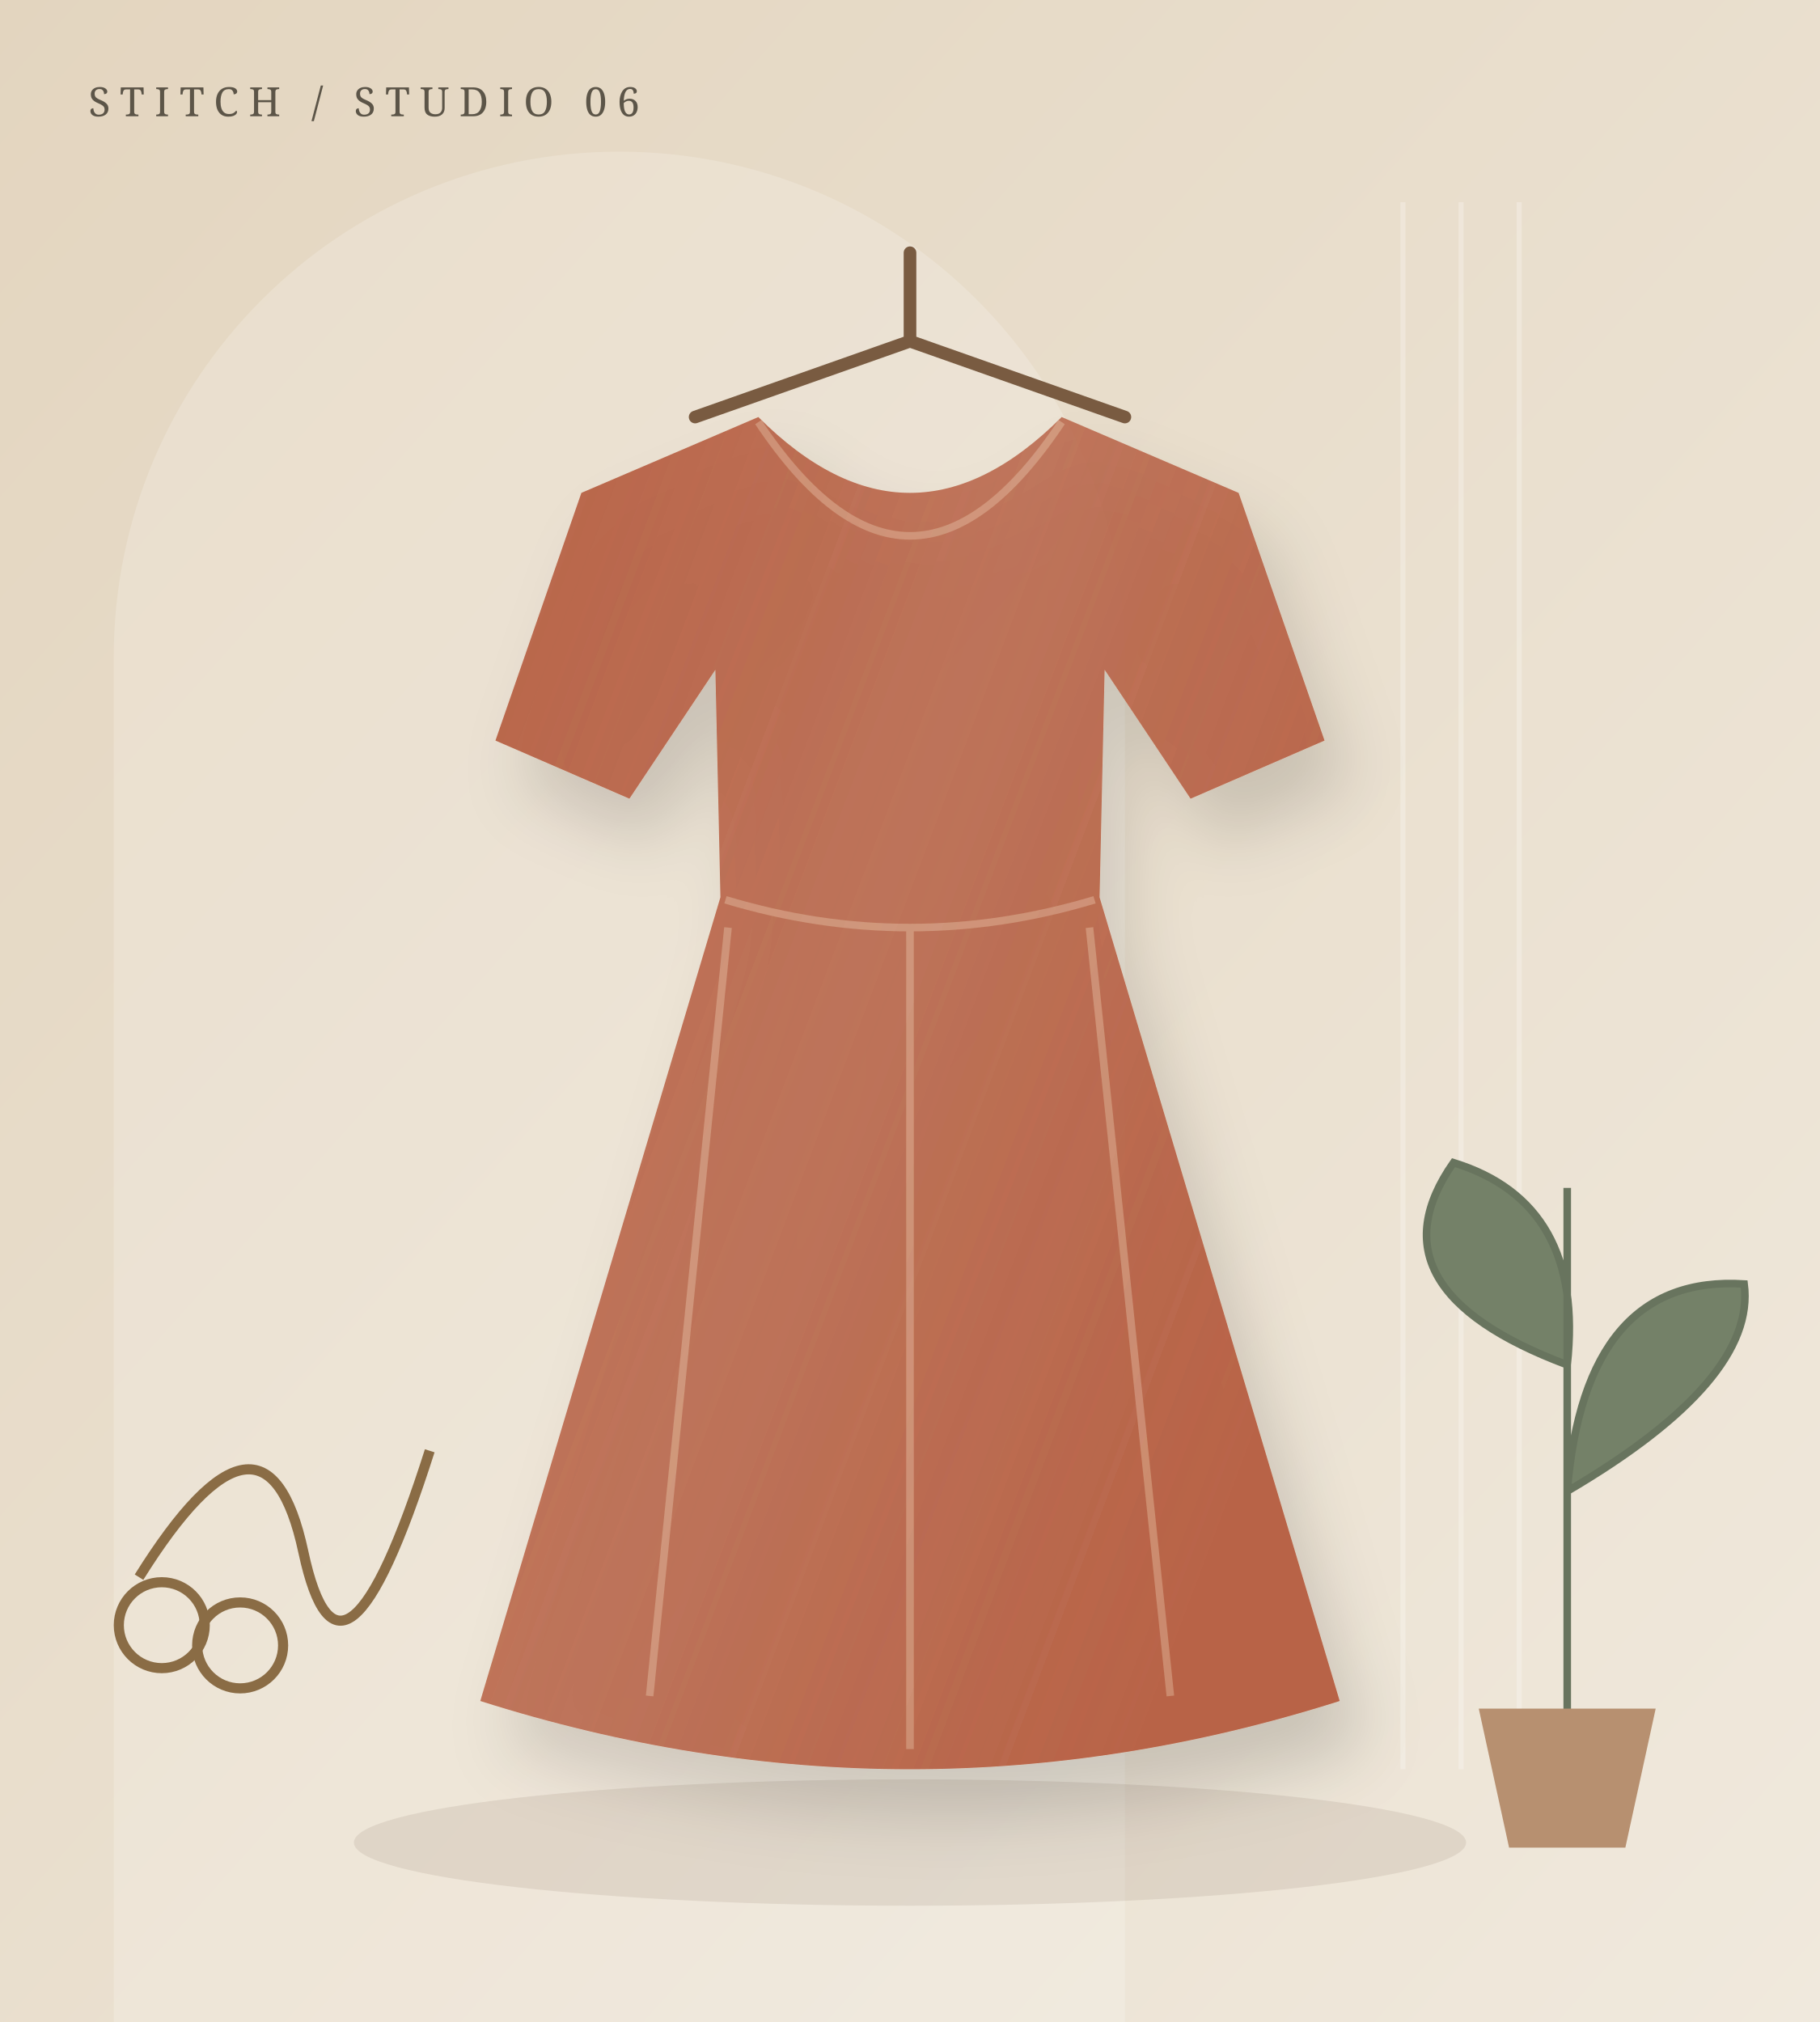
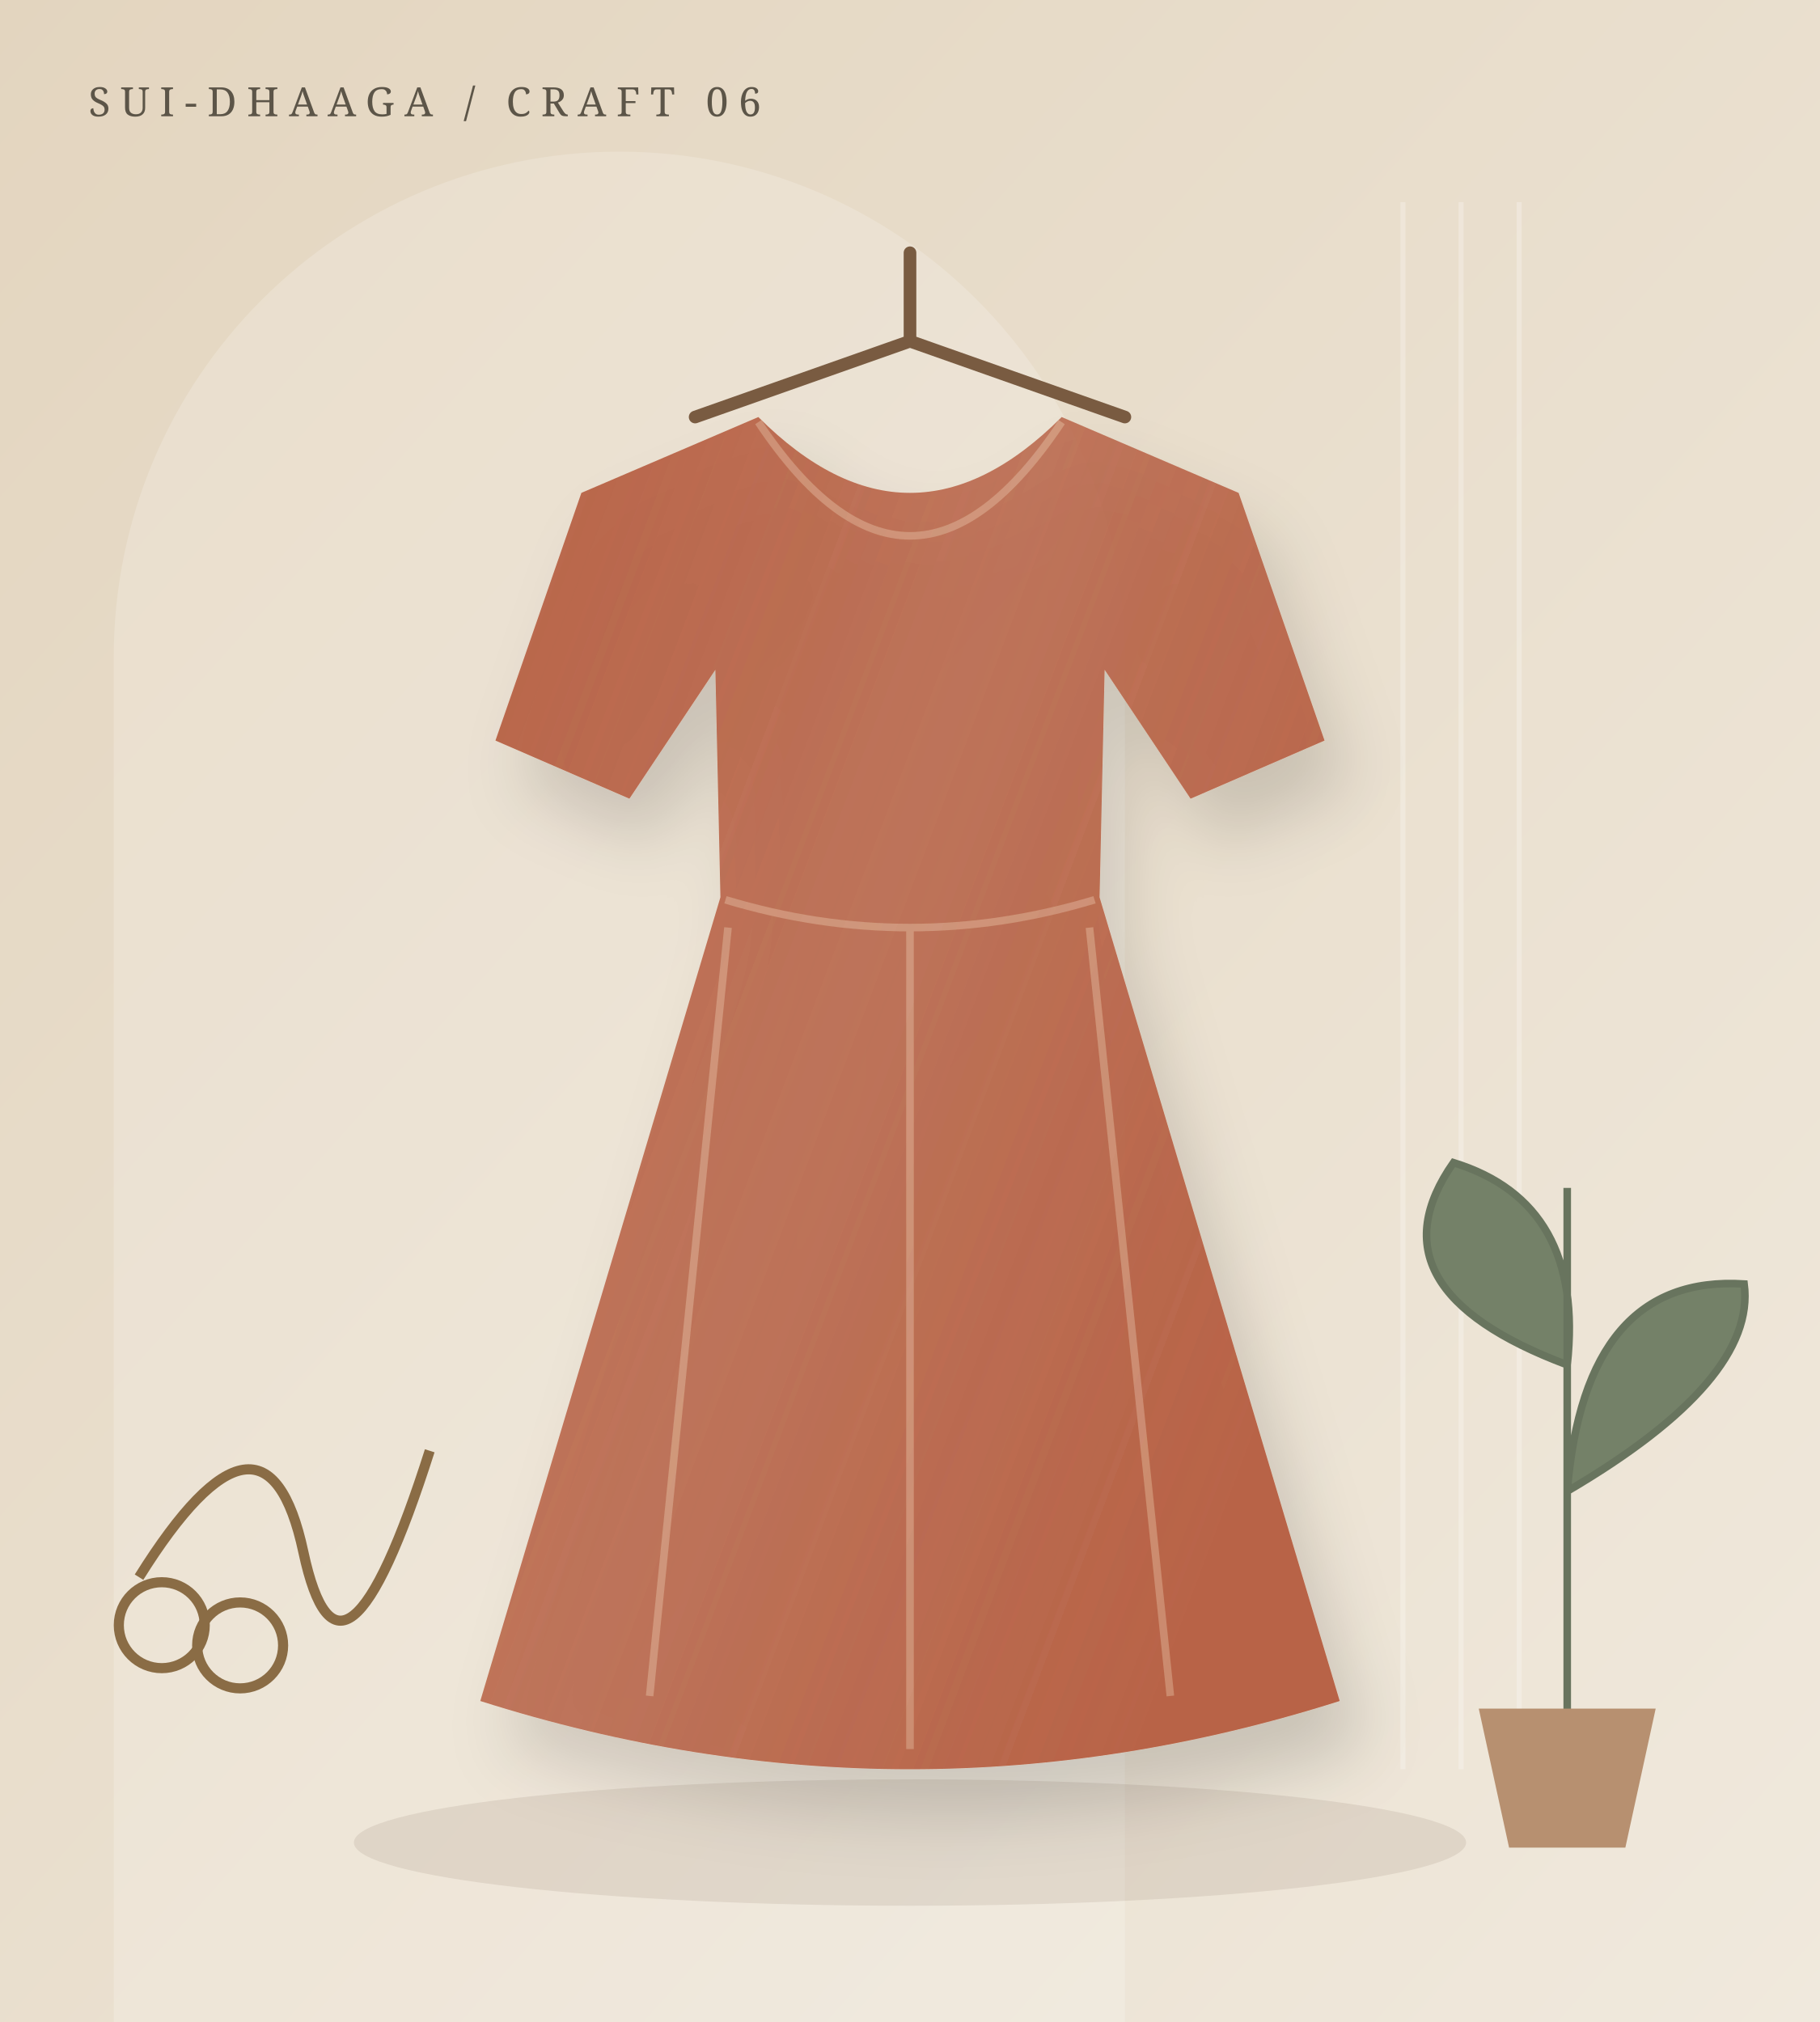
<svg xmlns="http://www.w3.org/2000/svg" width="720" height="800" viewBox="0 0 720 800">
  <defs>
    <linearGradient id="bg" x2="1" y2="1">
      <stop stop-color="#e3d5bf" />
      <stop offset="1" stop-color="#f0e9dd" />
    </linearGradient>
    <linearGradient id="cloth" x2="1" y2=".6">
      <stop stop-color="#b86447" />
      <stop offset=".5" stop-color="#b86447" stop-opacity=".85" />
      <stop offset="1" stop-color="#b86447" />
    </linearGradient>
    <filter id="shadow">
      <feDropShadow dx="10" dy="18" stdDeviation="13" flood-opacity=".15" />
    </filter>
  </defs>
  <path fill="url(#bg)" d="M0 0h720v800H0z" />
  <path d="M45 800V260a200 200 0 0 1 400 0v540" fill="#ffffff" opacity=".18" />
  <path d="M555 80v620M578 80v620M601 80v620" stroke="#fff" opacity=".25" stroke-width="2" />
  <ellipse cx="360" cy="729" rx="220" ry="25" fill="#6c5544" opacity=".12" />
  <path d="M360 100v35m-85 30 85-30 85 30" fill="none" stroke="#795b41" stroke-width="5" stroke-linecap="round" />
  <g filter="url(#shadow)">
    <path d="M300 165 230 195 196 293 249 316 283 265 285 355 190 673Q360 727 530 673L435 355 437 265 471 316 524 293 490 195 420 165Q360 225 300 165Z" fill="url(#cloth)" />
    <path d="M287 356q73 22 146 0M300 167q60 90 120 0M288 367 257 671m174-304 32 304m-103-304v325" fill="none" stroke="#f8e3c9" stroke-opacity=".3" stroke-width="3" />
  </g>
  <path d="M55 624q50-80 65-10t50-40" fill="none" stroke="#8a6c45" stroke-width="4" />
  <circle cx="64" cy="643" r="17" fill="none" stroke="#8a6c45" stroke-width="4" />
  <circle cx="95" cy="651" r="17" fill="none" stroke="#8a6c45" stroke-width="4" />
  <path d="M620 697V470m0 70q-80-30-45-80 52 16 45 80m0 50q75-44 70-82-63-4-70 82" fill="#748168" stroke="#68745e" stroke-width="3" />
  <path d="M585 676h70l-12 55h-46z" fill="#b79070" />
-   <text x="35" y="46" font-family="Georgia,serif" font-size="16" fill="#5c5548" letter-spacing="4">STITCH / STUDIO 06</text>
+   <text x="35" y="46" font-family="Georgia,serif" font-size="16" fill="#5c5548" letter-spacing="4">SUI-DHAAGA / CRAFT 06</text>
</svg>
